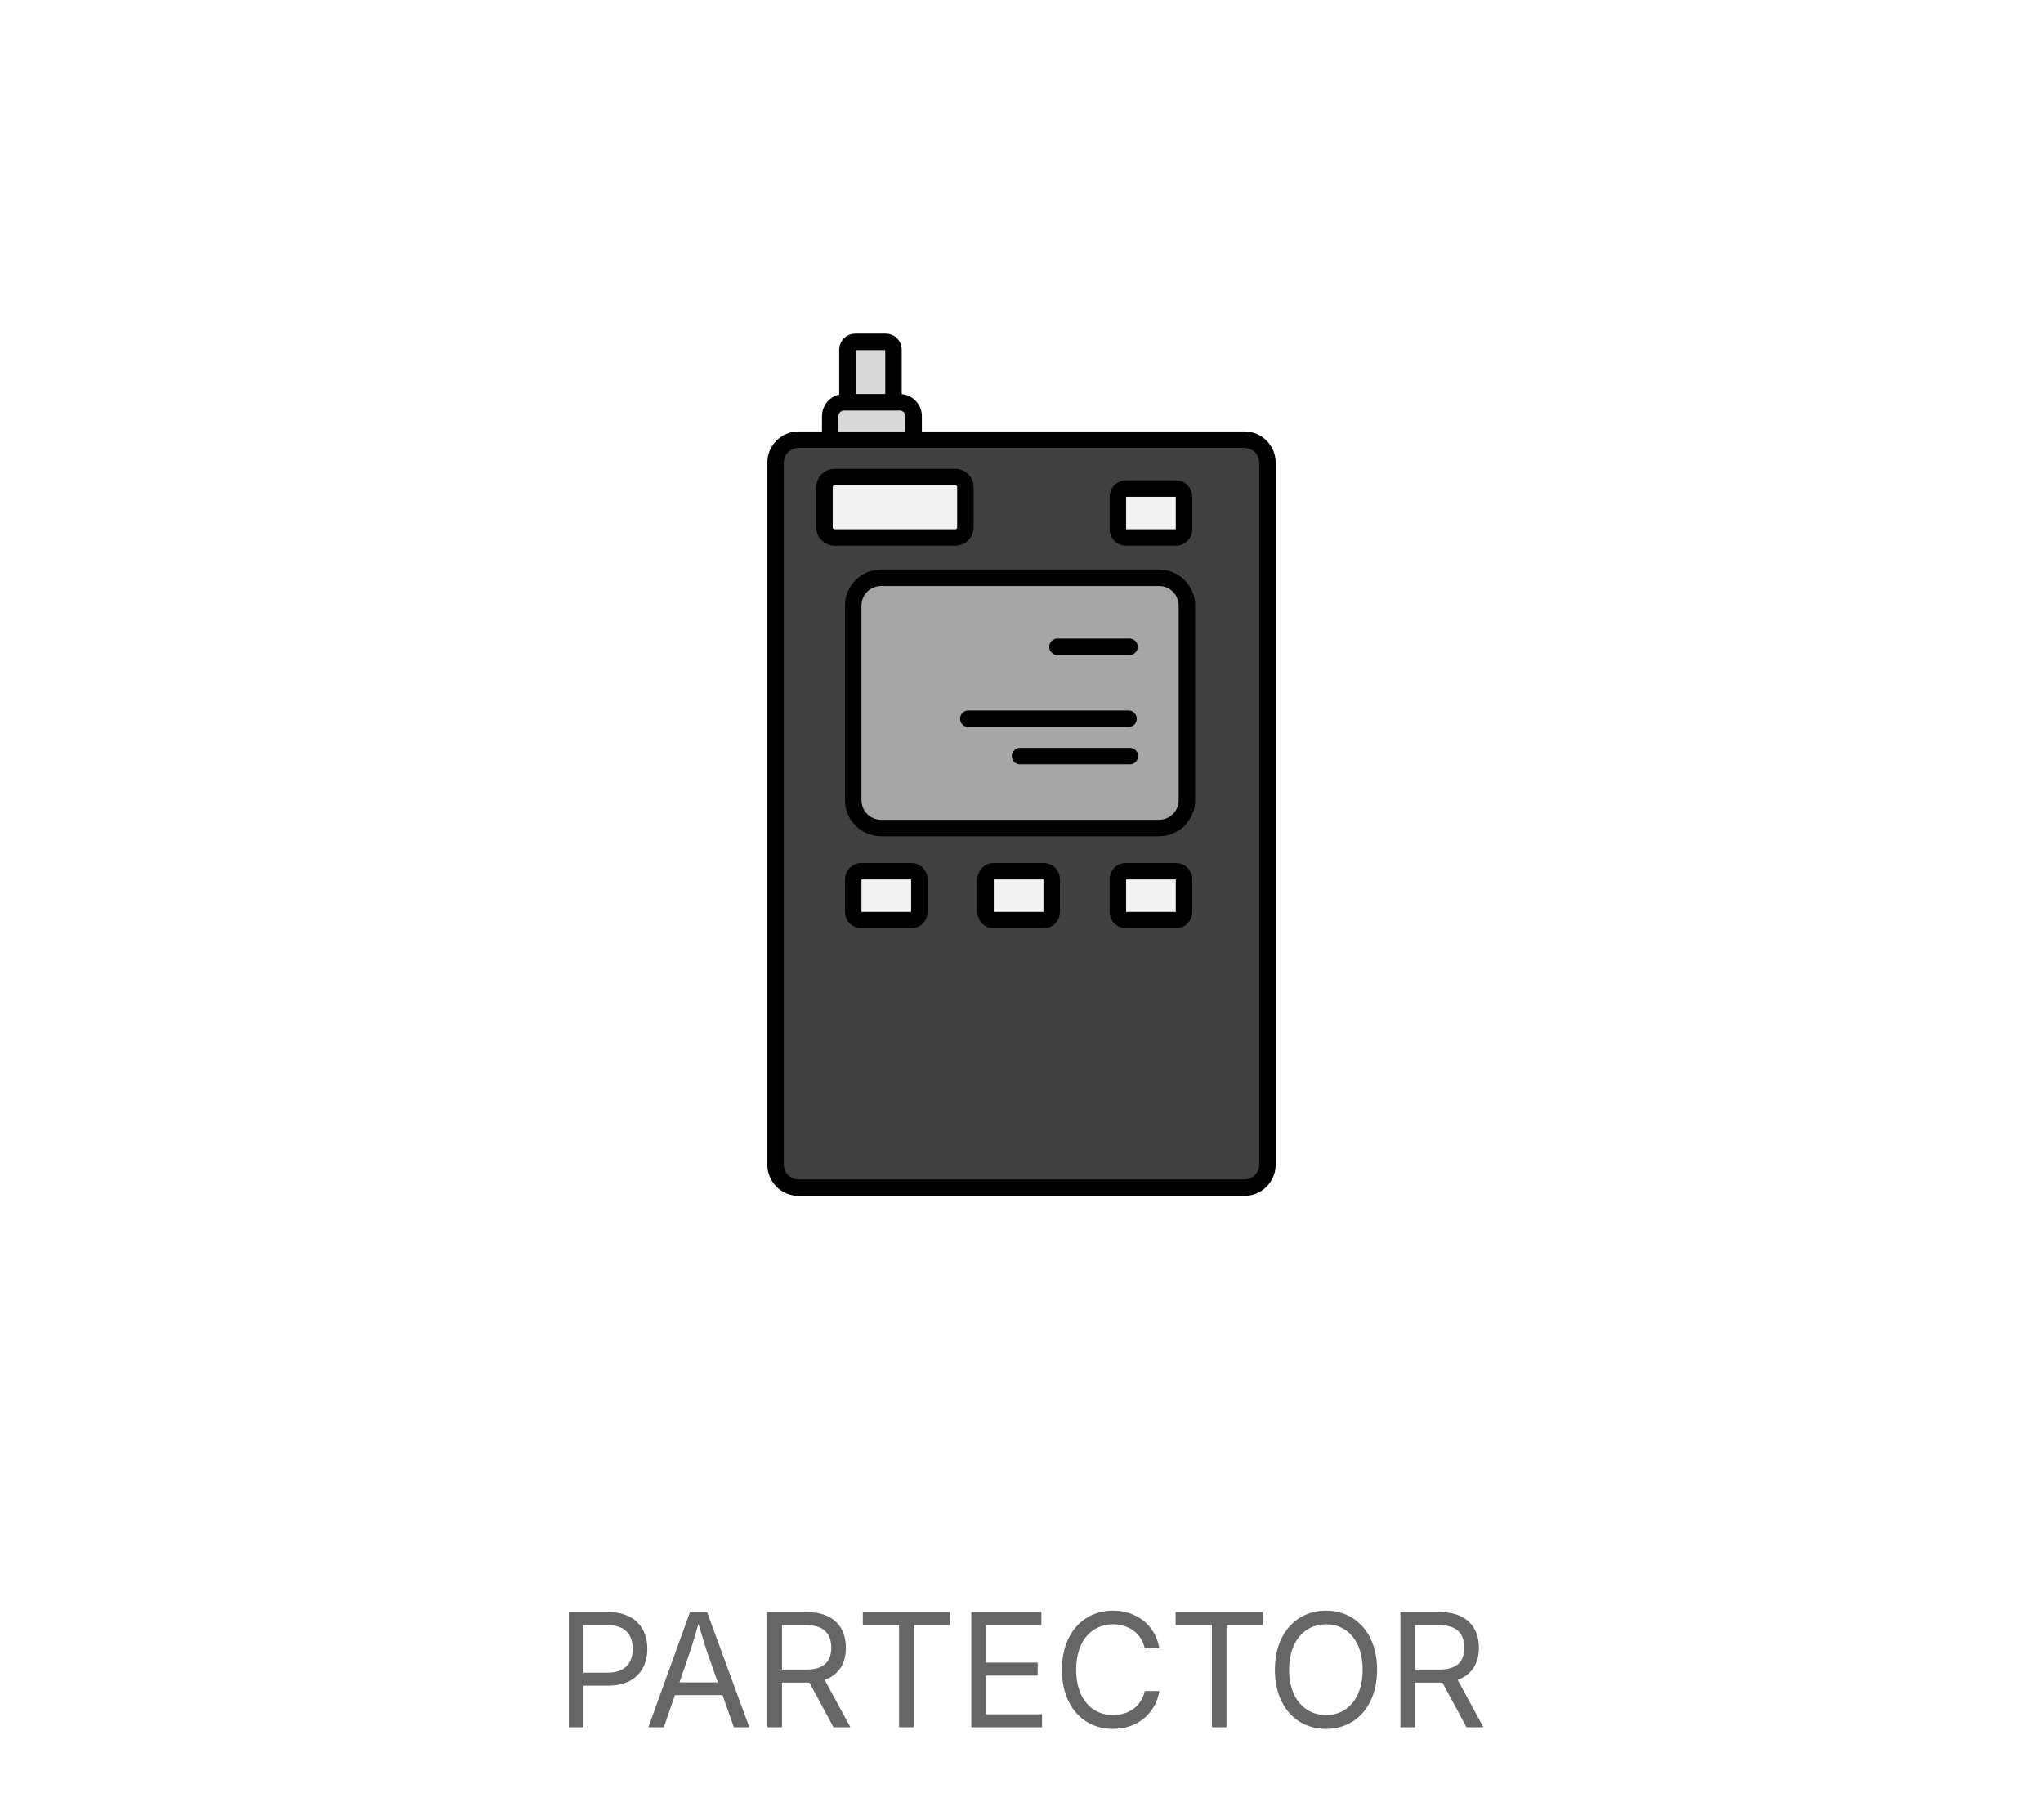
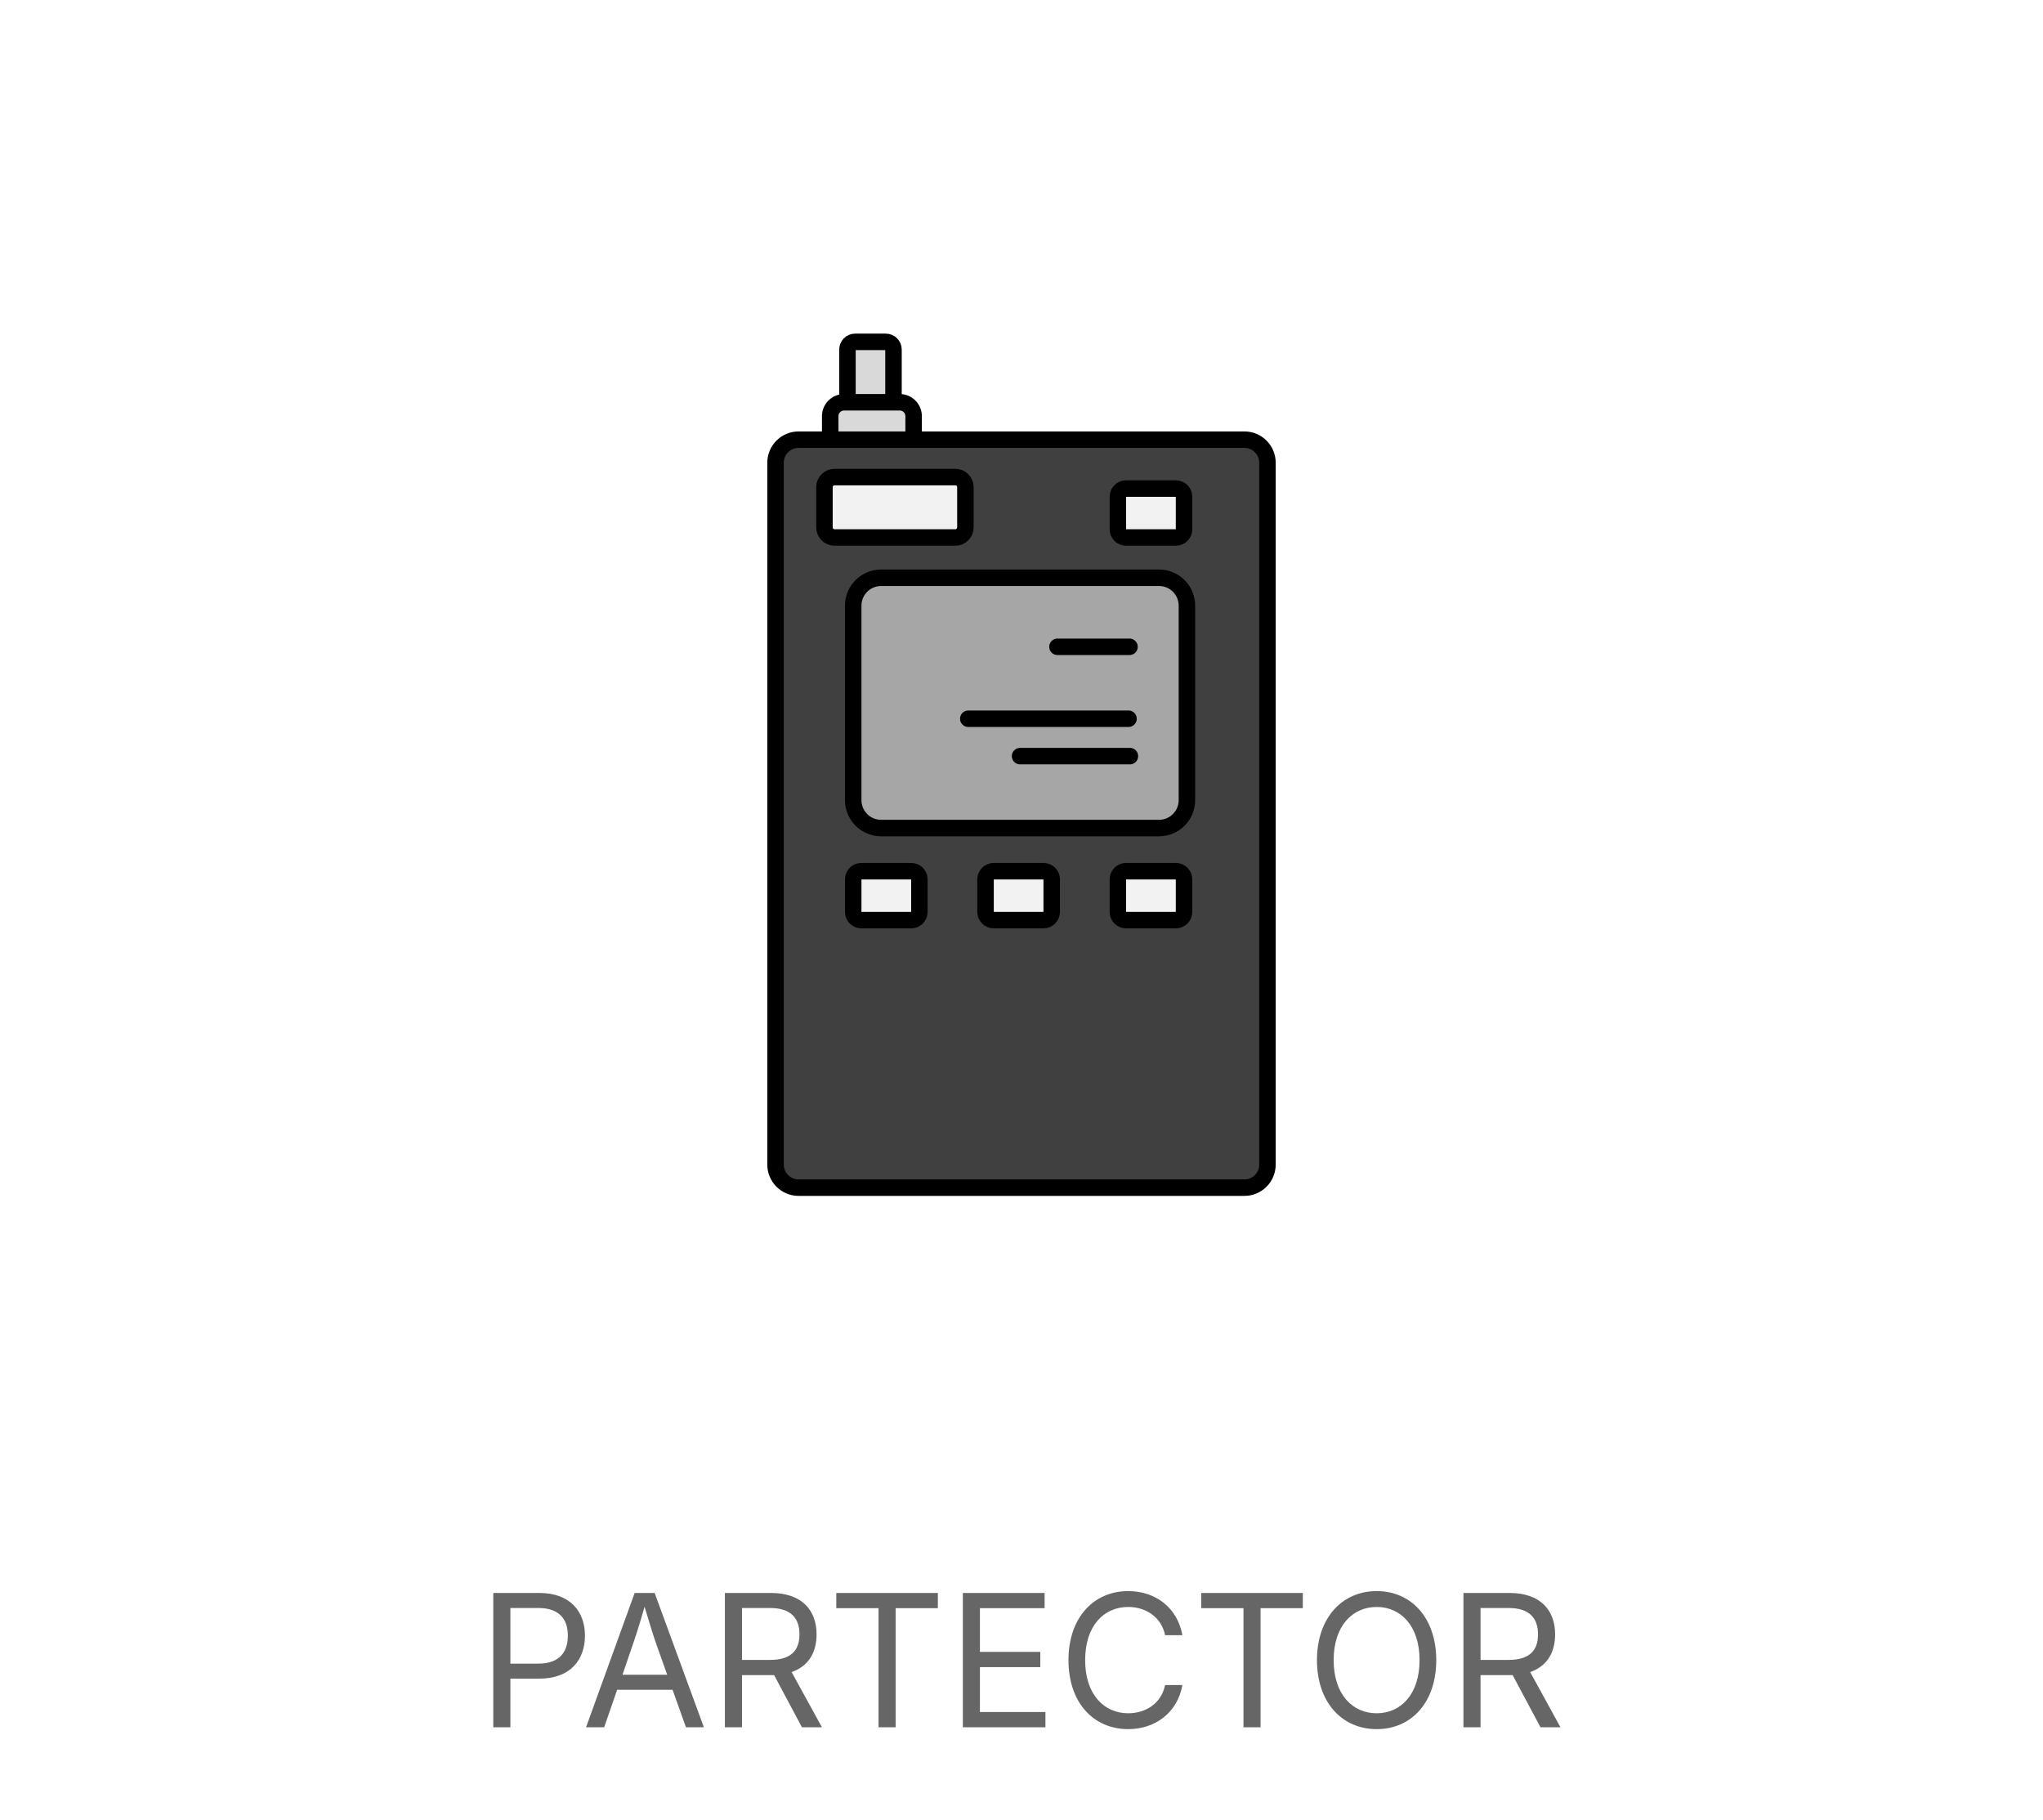
<svg xmlns="http://www.w3.org/2000/svg" width="130.25px" height="116px" xml:space="preserve" overflow="hidden" viewBox="-45.816 -25.273 130.25 138">
  <rect id="bounding-box" x="-45.816" y="-25.273" width="130.25" height="116" fill="none" pointer-events="all" />
  <g id="svg_scaling_group" transform="scale(0.2181817)">
    <g transform="translate(-531 -481)">
      <path d="M559 486.667C559 485.194 560.194 484 561.667 484L572.333 484C573.806 484 575 485.194 575 486.667L575 520.333C575 521.806 573.806 523 572.333 523L561.667 523C560.194 523 559 521.806 559 520.333Z" stroke="#000000" stroke-width="5.729" stroke-linecap="round" stroke-linejoin="round" stroke-miterlimit="10" fill="#D9D9D9" fill-rule="evenodd" />
      <path d="M553 509.833C553 507.164 555.164 505 557.833 505L577.167 505C579.836 505 582 507.164 582 509.833L582 539.167C582 541.836 579.836 544 577.167 544L557.833 544C555.164 544 553 541.836 553 539.167Z" stroke="#000000" stroke-width="5.729" stroke-linecap="round" stroke-linejoin="round" stroke-miterlimit="10" fill="#D9D9D9" fill-rule="evenodd" />
      <path d="M534 526.01C534 521.586 537.586 518 542.009 518L696.99 518C701.414 518 705 521.586 705 526.01L705 769.99C705 774.414 701.414 778 696.99 778L542.009 778C537.586 778 534 774.414 534 769.99Z" stroke="#000000" stroke-width="5.729" stroke-linecap="round" stroke-linejoin="round" stroke-miterlimit="10" fill="#404040" fill-rule="evenodd" />
      <path d="M561 575.691C561 570.339 565.339 566 570.691 566L667.309 566C672.661 566 677 570.339 677 575.691L677 643.309C677 648.661 672.661 653 667.309 653L570.691 653C565.339 653 561 648.661 561 643.309Z" stroke="#000000" stroke-width="5.729" stroke-linecap="round" stroke-linejoin="round" stroke-miterlimit="10" fill="#A6A6A6" fill-rule="evenodd" />
      <path d="M632 590 657.042 590" stroke="#000000" stroke-width="5.729" stroke-linecap="round" stroke-linejoin="round" stroke-miterlimit="10" fill="#404040" fill-rule="evenodd" />
      <path d="M561 670.833C561 669.268 562.269 668 563.833 668L581.167 668C582.731 668 584 669.268 584 670.833L584 682.167C584 683.732 582.731 685 581.167 685L563.833 685C562.269 685 561 683.732 561 682.167Z" stroke="#000000" stroke-width="5.729" stroke-linecap="round" stroke-linejoin="round" stroke-miterlimit="10" fill="#F2F2F2" fill-rule="evenodd" />
      <path d="M653 670.833C653 669.268 654.269 668 655.834 668L673.167 668C674.732 668 676 669.268 676 670.833L676 682.167C676 683.732 674.732 685 673.167 685L655.834 685C654.269 685 653 683.732 653 682.167Z" stroke="#000000" stroke-width="5.729" stroke-linecap="round" stroke-linejoin="round" stroke-miterlimit="10" fill="#F2F2F2" fill-rule="evenodd" />
      <path d="M607 670.833C607 669.268 608.269 668 609.833 668L627.167 668C628.732 668 630 669.268 630 670.833L630 682.167C630 683.732 628.732 685 627.167 685L609.833 685C608.269 685 607 683.732 607 682.167Z" stroke="#000000" stroke-width="5.729" stroke-linecap="round" stroke-linejoin="round" stroke-miterlimit="10" fill="#F2F2F2" fill-rule="evenodd" />
      <path d="M601 615 656.698 615" stroke="#000000" stroke-width="5.729" stroke-linecap="round" stroke-linejoin="round" stroke-miterlimit="10" fill="#404040" fill-rule="evenodd" />
      <path d="M619 628 657.18 628" stroke="#000000" stroke-width="5.729" stroke-linecap="round" stroke-linejoin="round" stroke-miterlimit="10" fill="#404040" fill-rule="evenodd" />
      <path d="M653 537.833C653 536.268 654.269 535 655.834 535L673.167 535C674.732 535 676 536.268 676 537.833L676 549.167C676 550.732 674.732 552 673.167 552L655.834 552C654.269 552 653 550.732 653 549.167Z" stroke="#000000" stroke-width="5.729" stroke-linecap="round" stroke-linejoin="round" stroke-miterlimit="10" fill="#F2F2F2" fill-rule="evenodd" />
      <path d="M551 534.5C551 532.567 552.567 531 554.5 531L596.5 531C598.433 531 600 532.567 600 534.5L600 548.5C600 550.433 598.433 552 596.5 552L554.5 552C552.567 552 551 550.433 551 548.5Z" stroke="#000000" stroke-width="5.729" stroke-linecap="round" stroke-linejoin="round" stroke-miterlimit="10" fill="#F2F2F2" fill-rule="evenodd" />
    </g>
  </g>
-   <text x="19.309" y="105.727" text-anchor="middle" font-family="-apple-system, BlinkMacSystemFont, sans-serif" font-size="12" fill="#666666" data-labeled="true">PARTECTOR</text>
+   <text x="19.309" y="105.727" text-anchor="middle" font-family="-apple-system, BlinkMacSystemFont, sans-serif" font-size="14" fill="#666666" data-labeled="true">PARTECTOR</text>
</svg>
